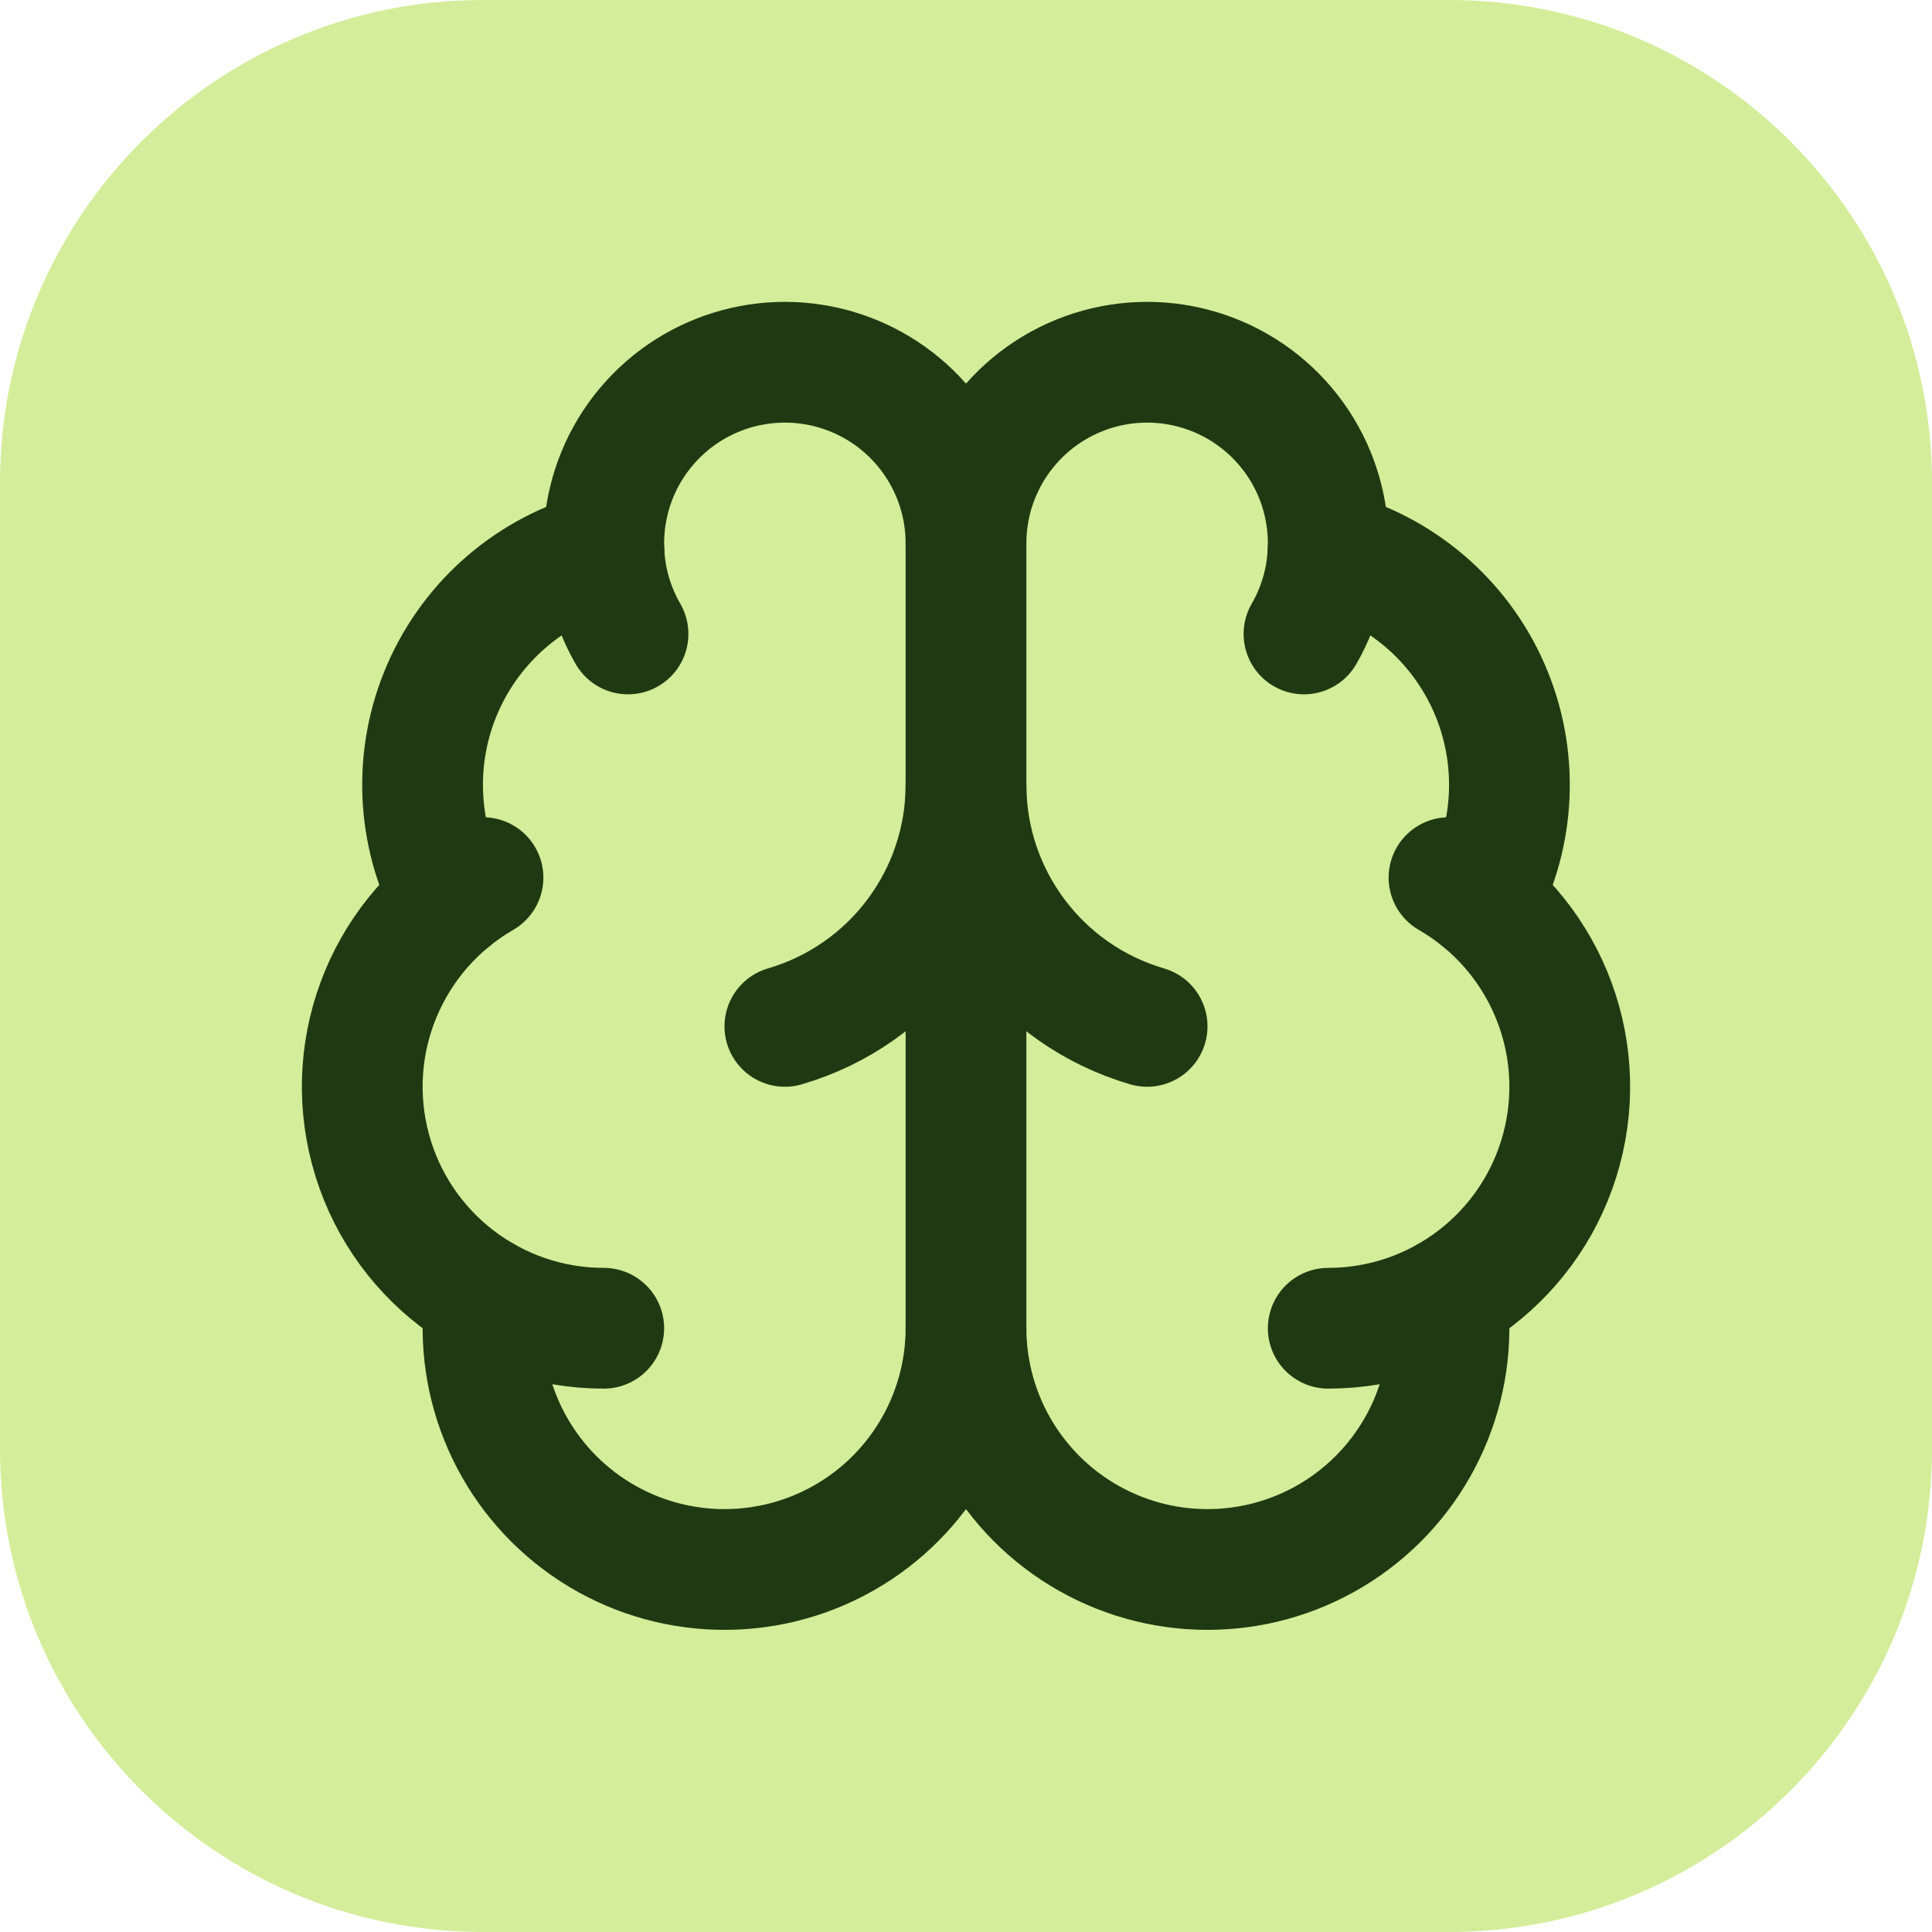
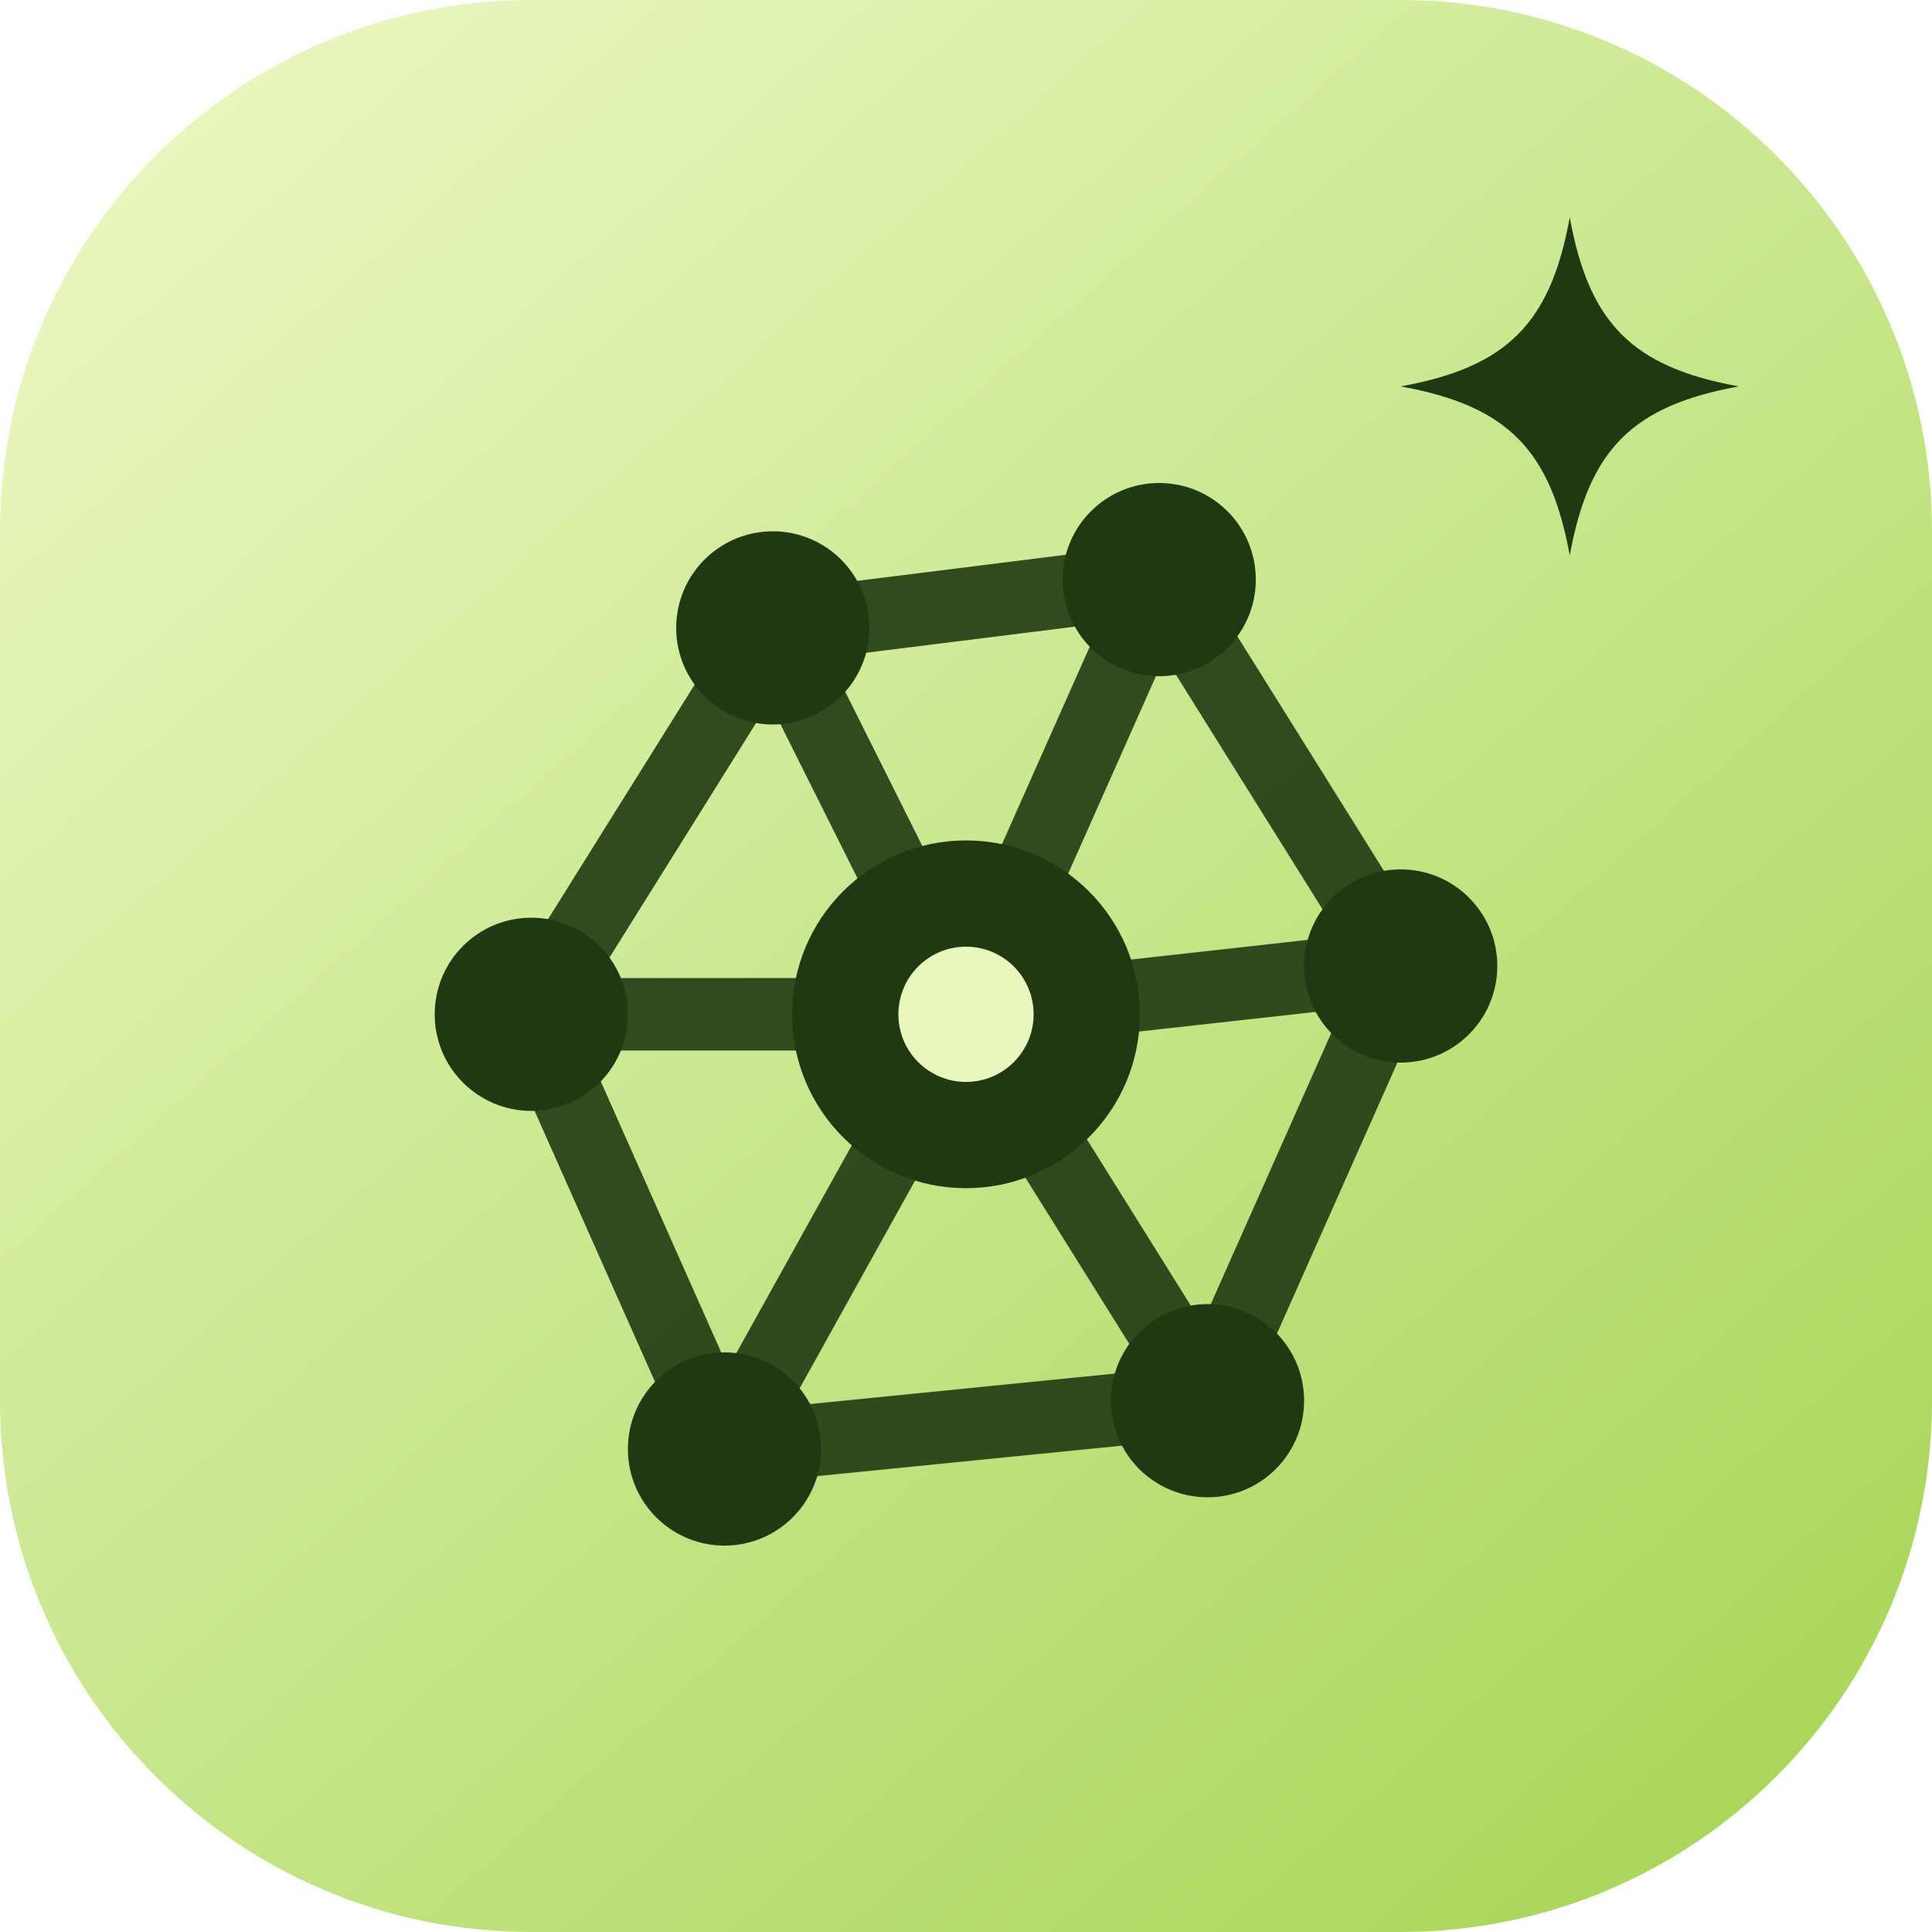
- <svg xmlns="http://www.w3.org/2000/svg" width="32" height="32" viewBox="0 0 32 32" fill="none">
-   <rect width="32" height="32" rx="8" fill="#d4ed9a" />
-   <g transform="translate(4 4)" stroke="#1f3a12" stroke-width="2" stroke-linecap="round" stroke-linejoin="round">
-     <path d="M12 18V5" />
-     <path d="M15 13a4.17 4.17 0 0 1-3-4 4.17 4.17 0 0 1-3 4" />
-     <path d="M17.598 6.5A3 3 0 1 0 12 5a3 3 0 1 0-5.598 1.5" />
-     <path d="M17.997 5.125a4 4 0 0 1 2.526 5.77" />
-     <path d="M18 18a4 4 0 0 0 2-7.464" />
-     <path d="M19.967 17.483A4 4 0 1 1 12 18a4 4 0 1 1-7.967-.517" />
-     <path d="M6 18a4 4 0 0 1-2-7.464" />
-     <path d="M6.003 5.125a4 4 0 0 0-2.526 5.77" />
+ <svg xmlns="http://www.w3.org/2000/svg" width="40" height="40" viewBox="0 0 40 40" fill="none">
+   <defs>
+     <linearGradient id="bg" x1="4" y1="2" x2="36" y2="38" gradientUnits="userSpaceOnUse">
+       <stop stop-color="#e9f7bf" />
+       <stop offset="1" stop-color="#a9d65a" />
+     </linearGradient>
+   </defs>
+   <rect width="40" height="40" rx="11" fill="url(#bg)" />
+   <g stroke="#1f3a12" stroke-width="1.5" stroke-linecap="round" stroke-linejoin="round" opacity="0.9">
+     <path d="M11 21 16 13 24 12 29 20 25 29 15 30 11 21Z" />
+     <path d="M20 21 16 13M20 21 29 20M20 21 15 30M20 21 25 29M20 21 11 21M20 21 24 12" />
  </g>
+   <g fill="#1f3a12">
+     <circle cx="11" cy="21" r="2" />
+     <circle cx="16" cy="13" r="2" />
+     <circle cx="24" cy="12" r="2" />
+     <circle cx="29" cy="20" r="2" />
+     <circle cx="25" cy="29" r="2" />
+     <circle cx="15" cy="30" r="2" />
+     <circle cx="20" cy="21" r="3.6" />
+   </g>
+   <circle cx="20" cy="21" r="1.4" fill="#e9f7bf" />
+   <path d="M32.5 4.5c.4 2.2 1.3 3.1 3.5 3.5-2.2.4-3.1 1.3-3.5 3.5-.4-2.2-1.3-3.1-3.5-3.5 2.2-.4 3.1-1.3 3.5-3.5Z" fill="#1f3a12" />
</svg>
